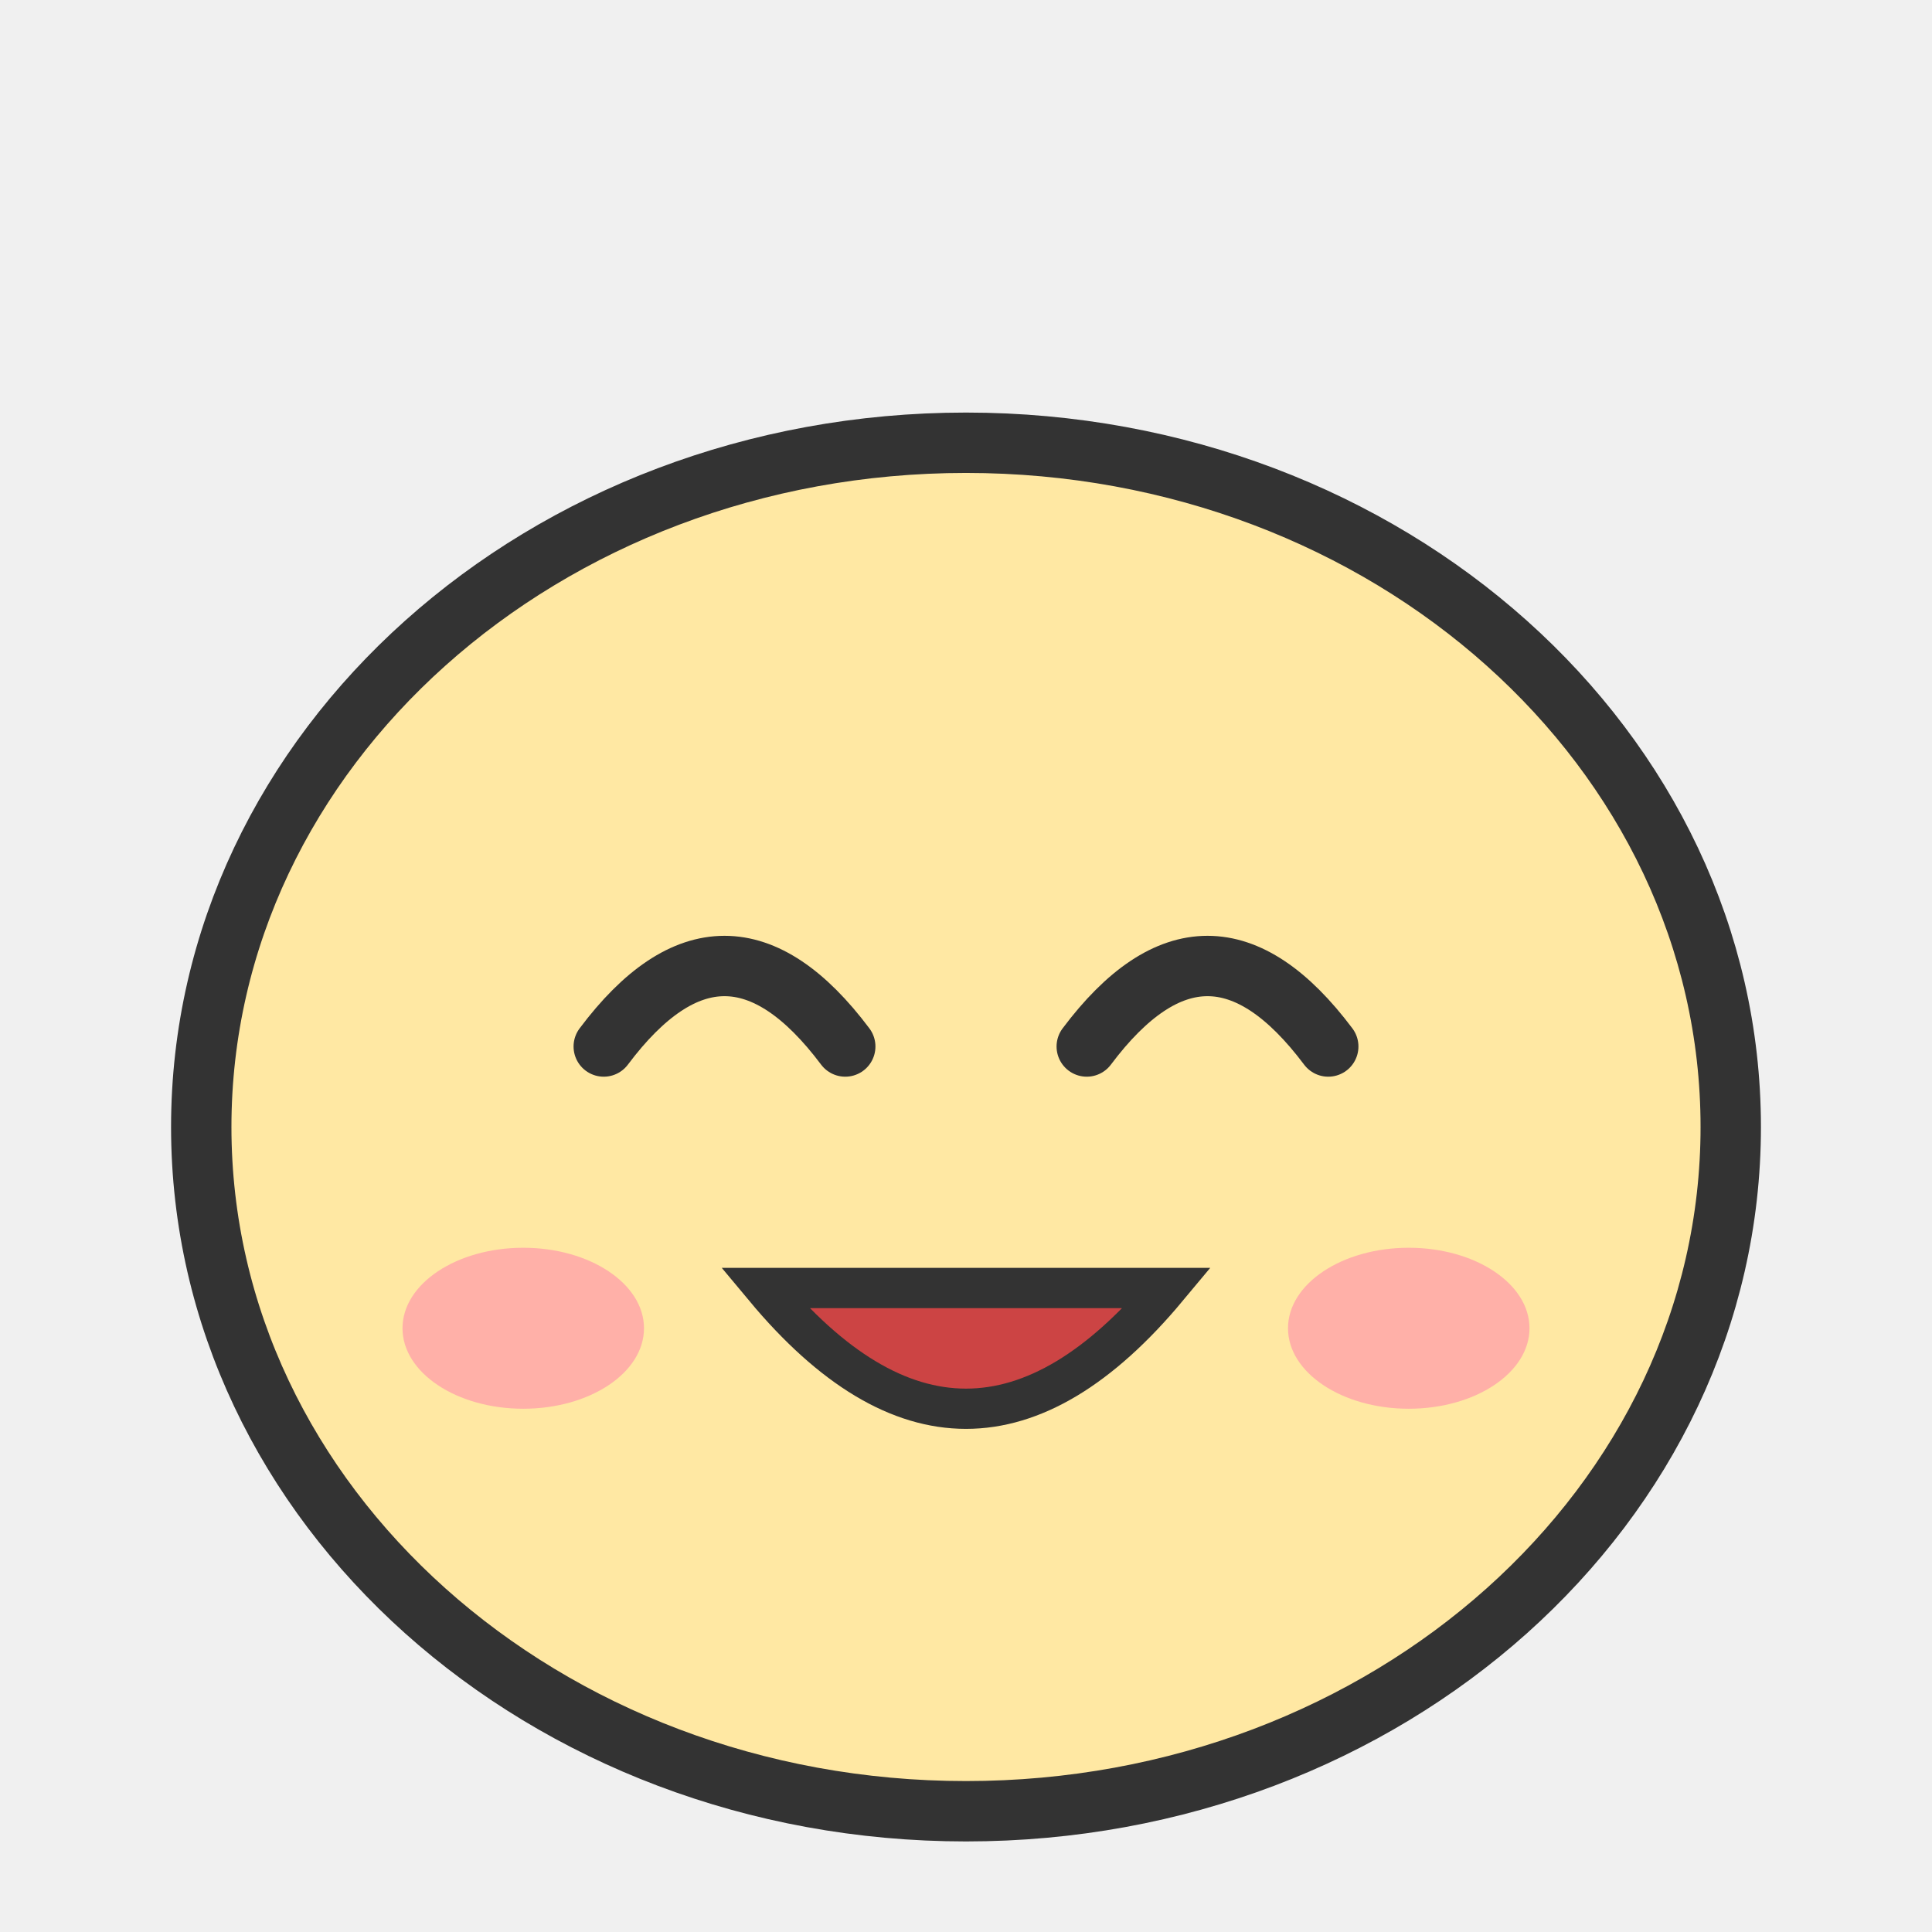
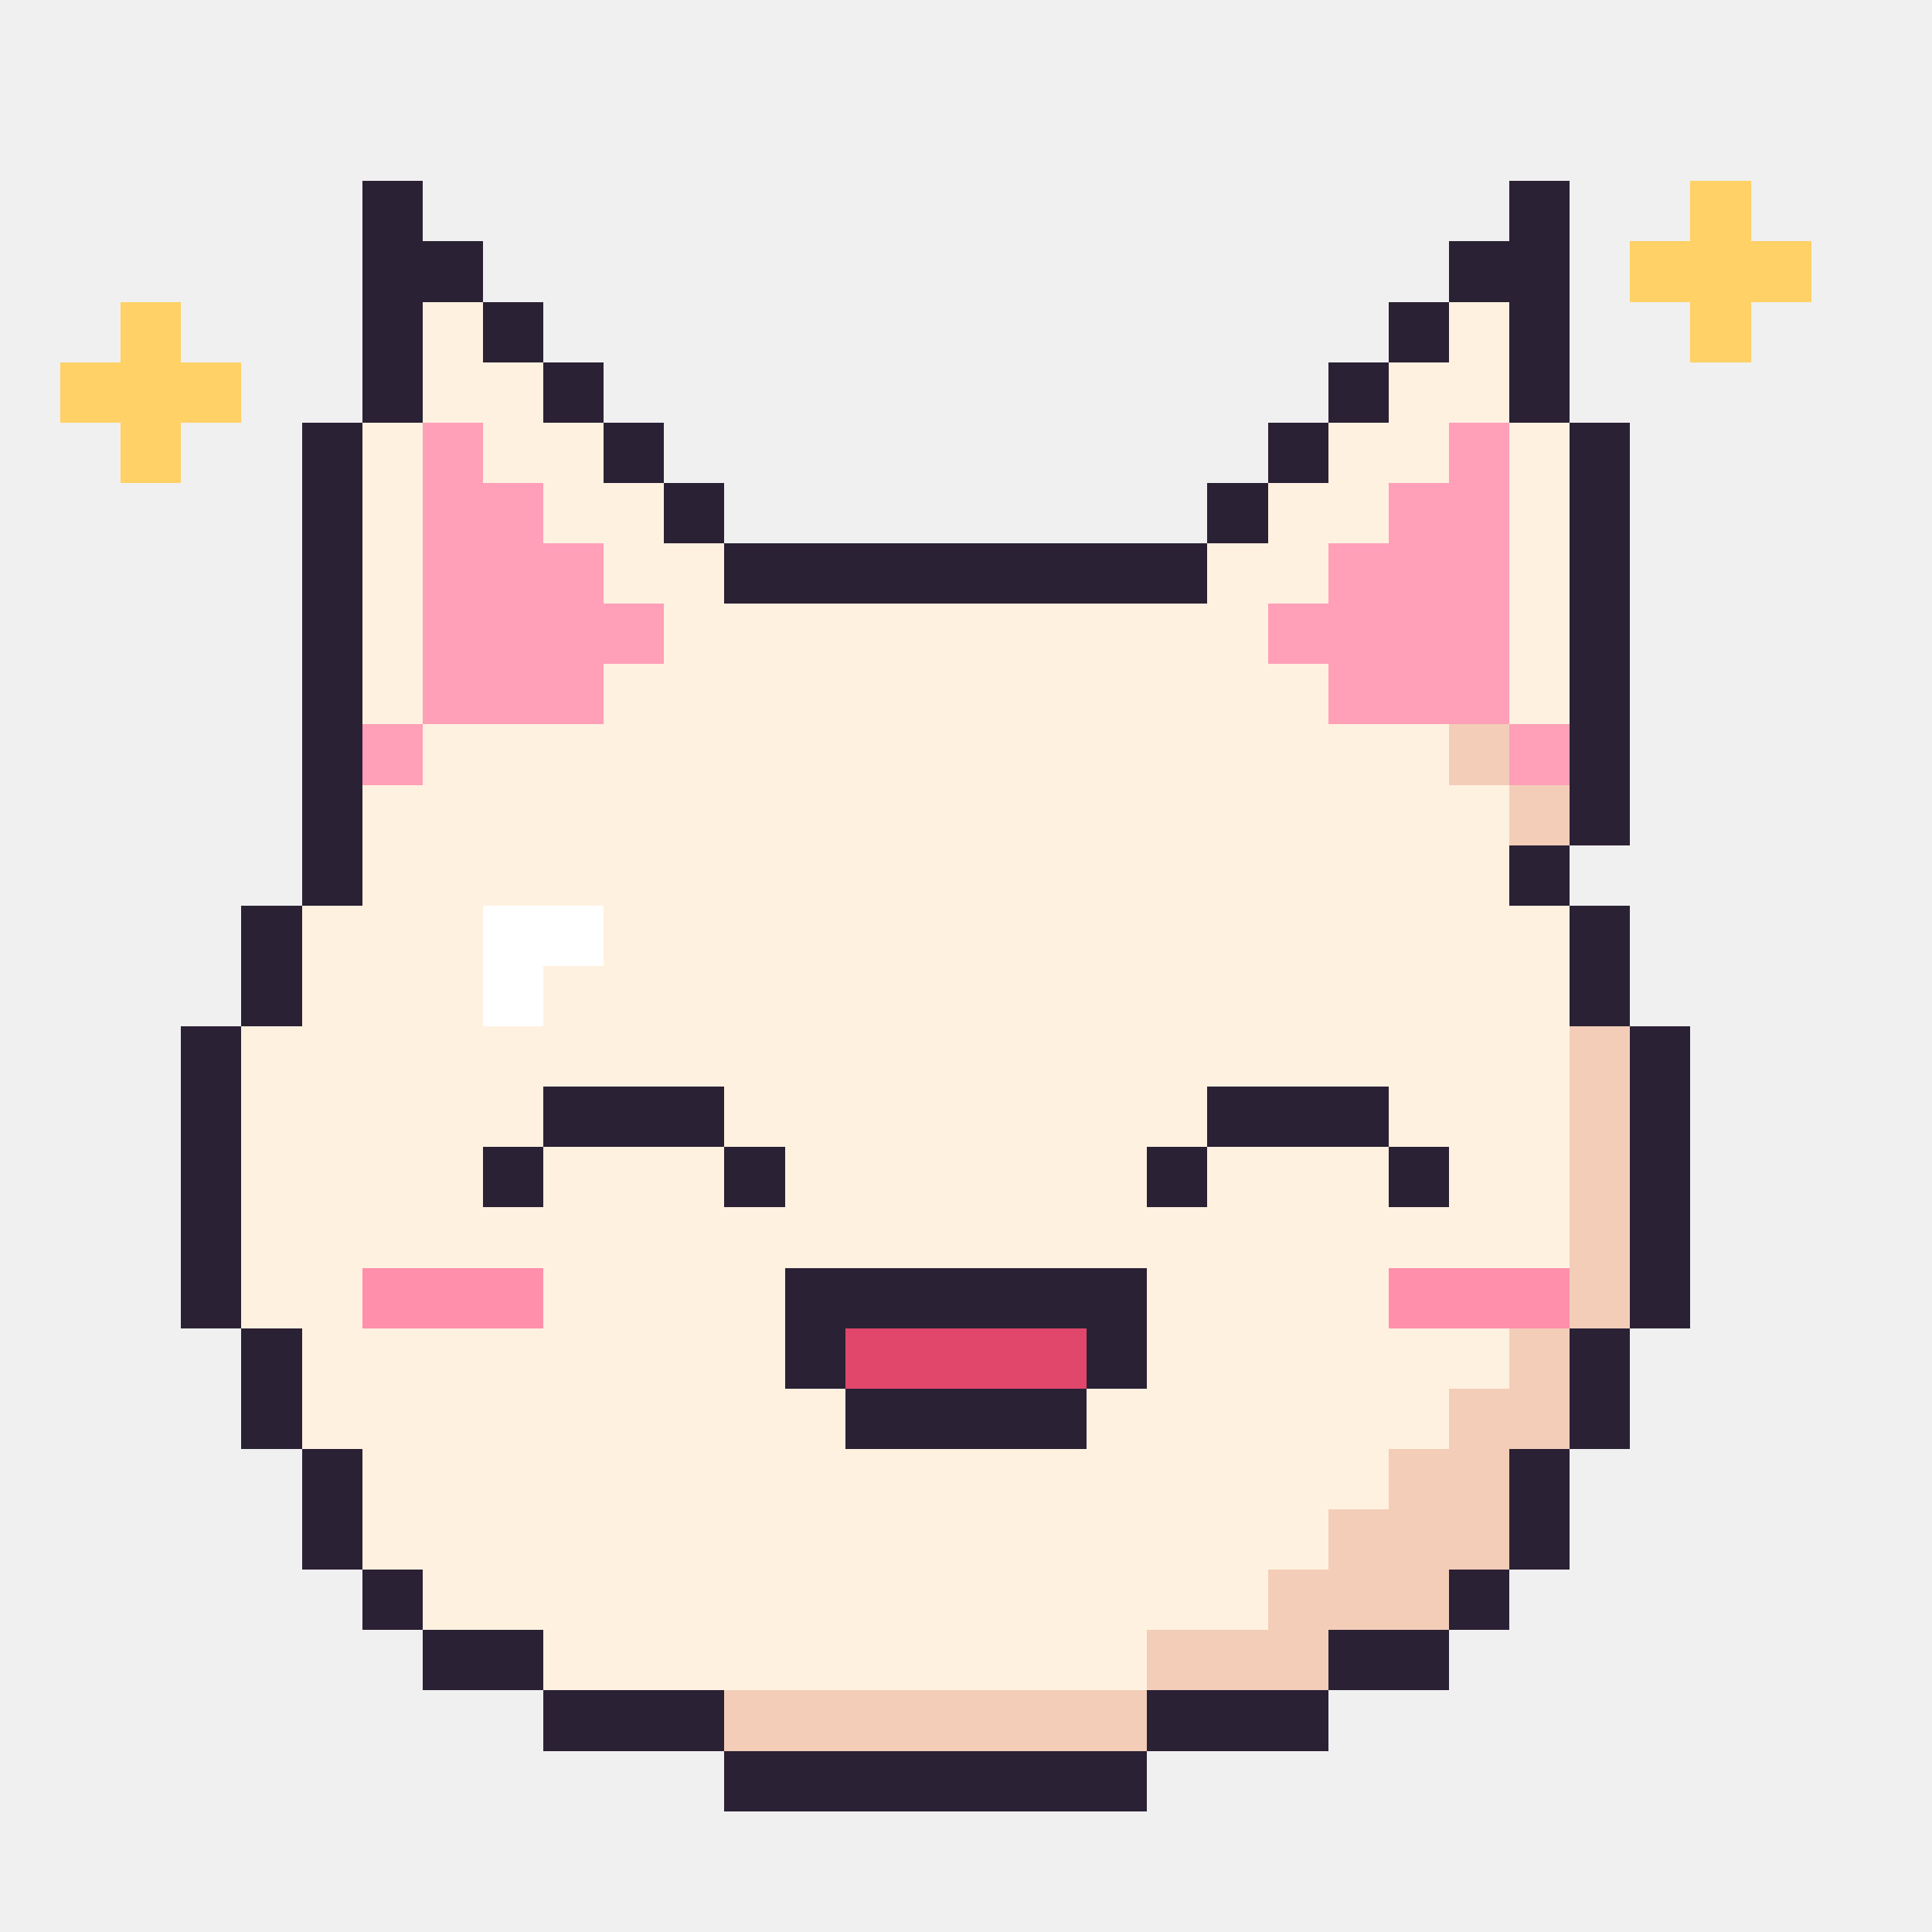
- <svg xmlns="http://www.w3.org/2000/svg" viewBox="0 0 96 96" width="96" height="96">
-   <ellipse cx="48" cy="56" rx="38" ry="34" fill="#ffe8a3" stroke="#333" stroke-width="3" />
-   <ellipse cx="26" cy="66" rx="6" ry="4" fill="#f9a" opacity=".7" />
-   <ellipse cx="70" cy="66" rx="6" ry="4" fill="#f9a" opacity=".7" />
-   <path d="M30 52q6-8 12 0M54 52q6-8 12 0" fill="none" stroke="#333" stroke-width="3" stroke-linecap="round" />
-   <path d="M38 64q10 12 20 0z" fill="#c44" stroke="#333" stroke-width="2" />
+ <svg xmlns="http://www.w3.org/2000/svg" viewBox="0 0 32 32" width="96" height="96" shape-rendering="crispEdges">
+   <rect x="6" y="3" width="1" height="1" fill="#2b2135" />
+   <rect x="25" y="3" width="1" height="1" fill="#2b2135" />
+   <rect x="28" y="3" width="1" height="1" fill="#ffd166" />
+   <rect x="6" y="4" width="2" height="1" fill="#2b2135" />
+   <rect x="24" y="4" width="2" height="1" fill="#2b2135" />
+   <rect x="27" y="4" width="3" height="1" fill="#ffd166" />
+   <rect x="2" y="5" width="1" height="1" fill="#ffd166" />
+   <rect x="6" y="5" width="1" height="1" fill="#2b2135" />
+   <rect x="7" y="5" width="1" height="1" fill="#fff1e0" />
+   <rect x="8" y="5" width="1" height="1" fill="#2b2135" />
+   <rect x="23" y="5" width="1" height="1" fill="#2b2135" />
+   <rect x="24" y="5" width="1" height="1" fill="#fff1e0" />
+   <rect x="25" y="5" width="1" height="1" fill="#2b2135" />
+   <rect x="28" y="5" width="1" height="1" fill="#ffd166" />
+   <rect x="1" y="6" width="3" height="1" fill="#ffd166" />
+   <rect x="6" y="6" width="1" height="1" fill="#2b2135" />
+   <rect x="7" y="6" width="2" height="1" fill="#fff1e0" />
+   <rect x="9" y="6" width="1" height="1" fill="#2b2135" />
+   <rect x="22" y="6" width="1" height="1" fill="#2b2135" />
+   <rect x="23" y="6" width="2" height="1" fill="#fff1e0" />
+   <rect x="25" y="6" width="1" height="1" fill="#2b2135" />
+   <rect x="2" y="7" width="1" height="1" fill="#ffd166" />
+   <rect x="5" y="7" width="1" height="1" fill="#2b2135" />
+   <rect x="6" y="7" width="1" height="1" fill="#fff1e0" />
+   <rect x="7" y="7" width="1" height="1" fill="#ff9fb8" />
+   <rect x="8" y="7" width="2" height="1" fill="#fff1e0" />
+   <rect x="10" y="7" width="1" height="1" fill="#2b2135" />
+   <rect x="21" y="7" width="1" height="1" fill="#2b2135" />
+   <rect x="22" y="7" width="2" height="1" fill="#fff1e0" />
+   <rect x="24" y="7" width="1" height="1" fill="#ff9fb8" />
+   <rect x="25" y="7" width="1" height="1" fill="#fff1e0" />
+   <rect x="26" y="7" width="1" height="1" fill="#2b2135" />
+   <rect x="5" y="8" width="1" height="1" fill="#2b2135" />
+   <rect x="6" y="8" width="1" height="1" fill="#fff1e0" />
+   <rect x="7" y="8" width="2" height="1" fill="#ff9fb8" />
+   <rect x="9" y="8" width="2" height="1" fill="#fff1e0" />
+   <rect x="11" y="8" width="1" height="1" fill="#2b2135" />
+   <rect x="20" y="8" width="1" height="1" fill="#2b2135" />
+   <rect x="21" y="8" width="2" height="1" fill="#fff1e0" />
+   <rect x="23" y="8" width="2" height="1" fill="#ff9fb8" />
+   <rect x="25" y="8" width="1" height="1" fill="#fff1e0" />
+   <rect x="26" y="8" width="1" height="1" fill="#2b2135" />
+   <rect x="5" y="9" width="1" height="1" fill="#2b2135" />
+   <rect x="6" y="9" width="1" height="1" fill="#fff1e0" />
+   <rect x="7" y="9" width="3" height="1" fill="#ff9fb8" />
+   <rect x="10" y="9" width="2" height="1" fill="#fff1e0" />
+   <rect x="12" y="9" width="8" height="1" fill="#2b2135" />
+   <rect x="20" y="9" width="2" height="1" fill="#fff1e0" />
+   <rect x="22" y="9" width="3" height="1" fill="#ff9fb8" />
+   <rect x="25" y="9" width="1" height="1" fill="#fff1e0" />
+   <rect x="26" y="9" width="1" height="1" fill="#2b2135" />
+   <rect x="5" y="10" width="1" height="1" fill="#2b2135" />
+   <rect x="6" y="10" width="1" height="1" fill="#fff1e0" />
+   <rect x="7" y="10" width="4" height="1" fill="#ff9fb8" />
+   <rect x="11" y="10" width="10" height="1" fill="#fff1e0" />
+   <rect x="21" y="10" width="4" height="1" fill="#ff9fb8" />
+   <rect x="25" y="10" width="1" height="1" fill="#fff1e0" />
+   <rect x="26" y="10" width="1" height="1" fill="#2b2135" />
+   <rect x="5" y="11" width="1" height="1" fill="#2b2135" />
+   <rect x="6" y="11" width="1" height="1" fill="#fff1e0" />
+   <rect x="7" y="11" width="3" height="1" fill="#ff9fb8" />
+   <rect x="10" y="11" width="12" height="1" fill="#fff1e0" />
+   <rect x="22" y="11" width="3" height="1" fill="#ff9fb8" />
+   <rect x="25" y="11" width="1" height="1" fill="#fff1e0" />
+   <rect x="26" y="11" width="1" height="1" fill="#2b2135" />
+   <rect x="5" y="12" width="1" height="1" fill="#2b2135" />
+   <rect x="6" y="12" width="1" height="1" fill="#ff9fb8" />
+   <rect x="7" y="12" width="17" height="1" fill="#fff1e0" />
+   <rect x="24" y="12" width="1" height="1" fill="#f3cdb8" />
+   <rect x="25" y="12" width="1" height="1" fill="#ff9fb8" />
+   <rect x="26" y="12" width="1" height="1" fill="#2b2135" />
+   <rect x="5" y="13" width="1" height="1" fill="#2b2135" />
+   <rect x="6" y="13" width="19" height="1" fill="#fff1e0" />
+   <rect x="25" y="13" width="1" height="1" fill="#f3cdb8" />
+   <rect x="26" y="13" width="1" height="1" fill="#2b2135" />
+   <rect x="5" y="14" width="1" height="1" fill="#2b2135" />
+   <rect x="6" y="14" width="19" height="1" fill="#fff1e0" />
+   <rect x="25" y="14" width="1" height="1" fill="#2b2135" />
+   <rect x="4" y="15" width="1" height="1" fill="#2b2135" />
+   <rect x="5" y="15" width="3" height="1" fill="#fff1e0" />
+   <rect x="8" y="15" width="2" height="1" fill="#ffffff" />
+   <rect x="10" y="15" width="16" height="1" fill="#fff1e0" />
+   <rect x="26" y="15" width="1" height="1" fill="#2b2135" />
+   <rect x="4" y="16" width="1" height="1" fill="#2b2135" />
+   <rect x="5" y="16" width="3" height="1" fill="#fff1e0" />
+   <rect x="8" y="16" width="1" height="1" fill="#ffffff" />
+   <rect x="9" y="16" width="17" height="1" fill="#fff1e0" />
+   <rect x="26" y="16" width="1" height="1" fill="#2b2135" />
+   <rect x="3" y="17" width="1" height="1" fill="#2b2135" />
+   <rect x="4" y="17" width="22" height="1" fill="#fff1e0" />
+   <rect x="26" y="17" width="1" height="1" fill="#f3cdb8" />
+   <rect x="27" y="17" width="1" height="1" fill="#2b2135" />
+   <rect x="3" y="18" width="1" height="1" fill="#2b2135" />
+   <rect x="4" y="18" width="5" height="1" fill="#fff1e0" />
+   <rect x="9" y="18" width="3" height="1" fill="#2b2135" />
+   <rect x="12" y="18" width="8" height="1" fill="#fff1e0" />
+   <rect x="20" y="18" width="3" height="1" fill="#2b2135" />
+   <rect x="23" y="18" width="3" height="1" fill="#fff1e0" />
+   <rect x="26" y="18" width="1" height="1" fill="#f3cdb8" />
+   <rect x="27" y="18" width="1" height="1" fill="#2b2135" />
+   <rect x="3" y="19" width="1" height="1" fill="#2b2135" />
+   <rect x="4" y="19" width="4" height="1" fill="#fff1e0" />
+   <rect x="8" y="19" width="1" height="1" fill="#2b2135" />
+   <rect x="9" y="19" width="3" height="1" fill="#fff1e0" />
+   <rect x="12" y="19" width="1" height="1" fill="#2b2135" />
+   <rect x="13" y="19" width="6" height="1" fill="#fff1e0" />
+   <rect x="19" y="19" width="1" height="1" fill="#2b2135" />
+   <rect x="20" y="19" width="3" height="1" fill="#fff1e0" />
+   <rect x="23" y="19" width="1" height="1" fill="#2b2135" />
+   <rect x="24" y="19" width="2" height="1" fill="#fff1e0" />
+   <rect x="26" y="19" width="1" height="1" fill="#f3cdb8" />
+   <rect x="27" y="19" width="1" height="1" fill="#2b2135" />
+   <rect x="3" y="20" width="1" height="1" fill="#2b2135" />
+   <rect x="4" y="20" width="22" height="1" fill="#fff1e0" />
+   <rect x="26" y="20" width="1" height="1" fill="#f3cdb8" />
+   <rect x="27" y="20" width="1" height="1" fill="#2b2135" />
+   <rect x="3" y="21" width="1" height="1" fill="#2b2135" />
+   <rect x="4" y="21" width="2" height="1" fill="#fff1e0" />
+   <rect x="6" y="21" width="3" height="1" fill="#ff8fab" />
+   <rect x="9" y="21" width="4" height="1" fill="#fff1e0" />
+   <rect x="13" y="21" width="6" height="1" fill="#2b2135" />
+   <rect x="19" y="21" width="4" height="1" fill="#fff1e0" />
+   <rect x="23" y="21" width="3" height="1" fill="#ff8fab" />
+   <rect x="26" y="21" width="1" height="1" fill="#f3cdb8" />
+   <rect x="27" y="21" width="1" height="1" fill="#2b2135" />
+   <rect x="4" y="22" width="1" height="1" fill="#2b2135" />
+   <rect x="5" y="22" width="8" height="1" fill="#fff1e0" />
+   <rect x="13" y="22" width="1" height="1" fill="#2b2135" />
+   <rect x="14" y="22" width="4" height="1" fill="#e0476b" />
+   <rect x="18" y="22" width="1" height="1" fill="#2b2135" />
+   <rect x="19" y="22" width="6" height="1" fill="#fff1e0" />
+   <rect x="25" y="22" width="1" height="1" fill="#f3cdb8" />
+   <rect x="26" y="22" width="1" height="1" fill="#2b2135" />
+   <rect x="4" y="23" width="1" height="1" fill="#2b2135" />
+   <rect x="5" y="23" width="9" height="1" fill="#fff1e0" />
+   <rect x="14" y="23" width="4" height="1" fill="#2b2135" />
+   <rect x="18" y="23" width="6" height="1" fill="#fff1e0" />
+   <rect x="24" y="23" width="2" height="1" fill="#f3cdb8" />
+   <rect x="26" y="23" width="1" height="1" fill="#2b2135" />
+   <rect x="5" y="24" width="1" height="1" fill="#2b2135" />
+   <rect x="6" y="24" width="17" height="1" fill="#fff1e0" />
+   <rect x="23" y="24" width="2" height="1" fill="#f3cdb8" />
+   <rect x="25" y="24" width="1" height="1" fill="#2b2135" />
+   <rect x="5" y="25" width="1" height="1" fill="#2b2135" />
+   <rect x="6" y="25" width="16" height="1" fill="#fff1e0" />
+   <rect x="22" y="25" width="3" height="1" fill="#f3cdb8" />
+   <rect x="25" y="25" width="1" height="1" fill="#2b2135" />
+   <rect x="6" y="26" width="1" height="1" fill="#2b2135" />
+   <rect x="7" y="26" width="14" height="1" fill="#fff1e0" />
+   <rect x="21" y="26" width="3" height="1" fill="#f3cdb8" />
+   <rect x="24" y="26" width="1" height="1" fill="#2b2135" />
+   <rect x="7" y="27" width="2" height="1" fill="#2b2135" />
+   <rect x="9" y="27" width="10" height="1" fill="#fff1e0" />
+   <rect x="19" y="27" width="3" height="1" fill="#f3cdb8" />
+   <rect x="22" y="27" width="2" height="1" fill="#2b2135" />
+   <rect x="9" y="28" width="3" height="1" fill="#2b2135" />
+   <rect x="12" y="28" width="7" height="1" fill="#f3cdb8" />
+   <rect x="19" y="28" width="3" height="1" fill="#2b2135" />
+   <rect x="12" y="29" width="7" height="1" fill="#2b2135" />
</svg>
